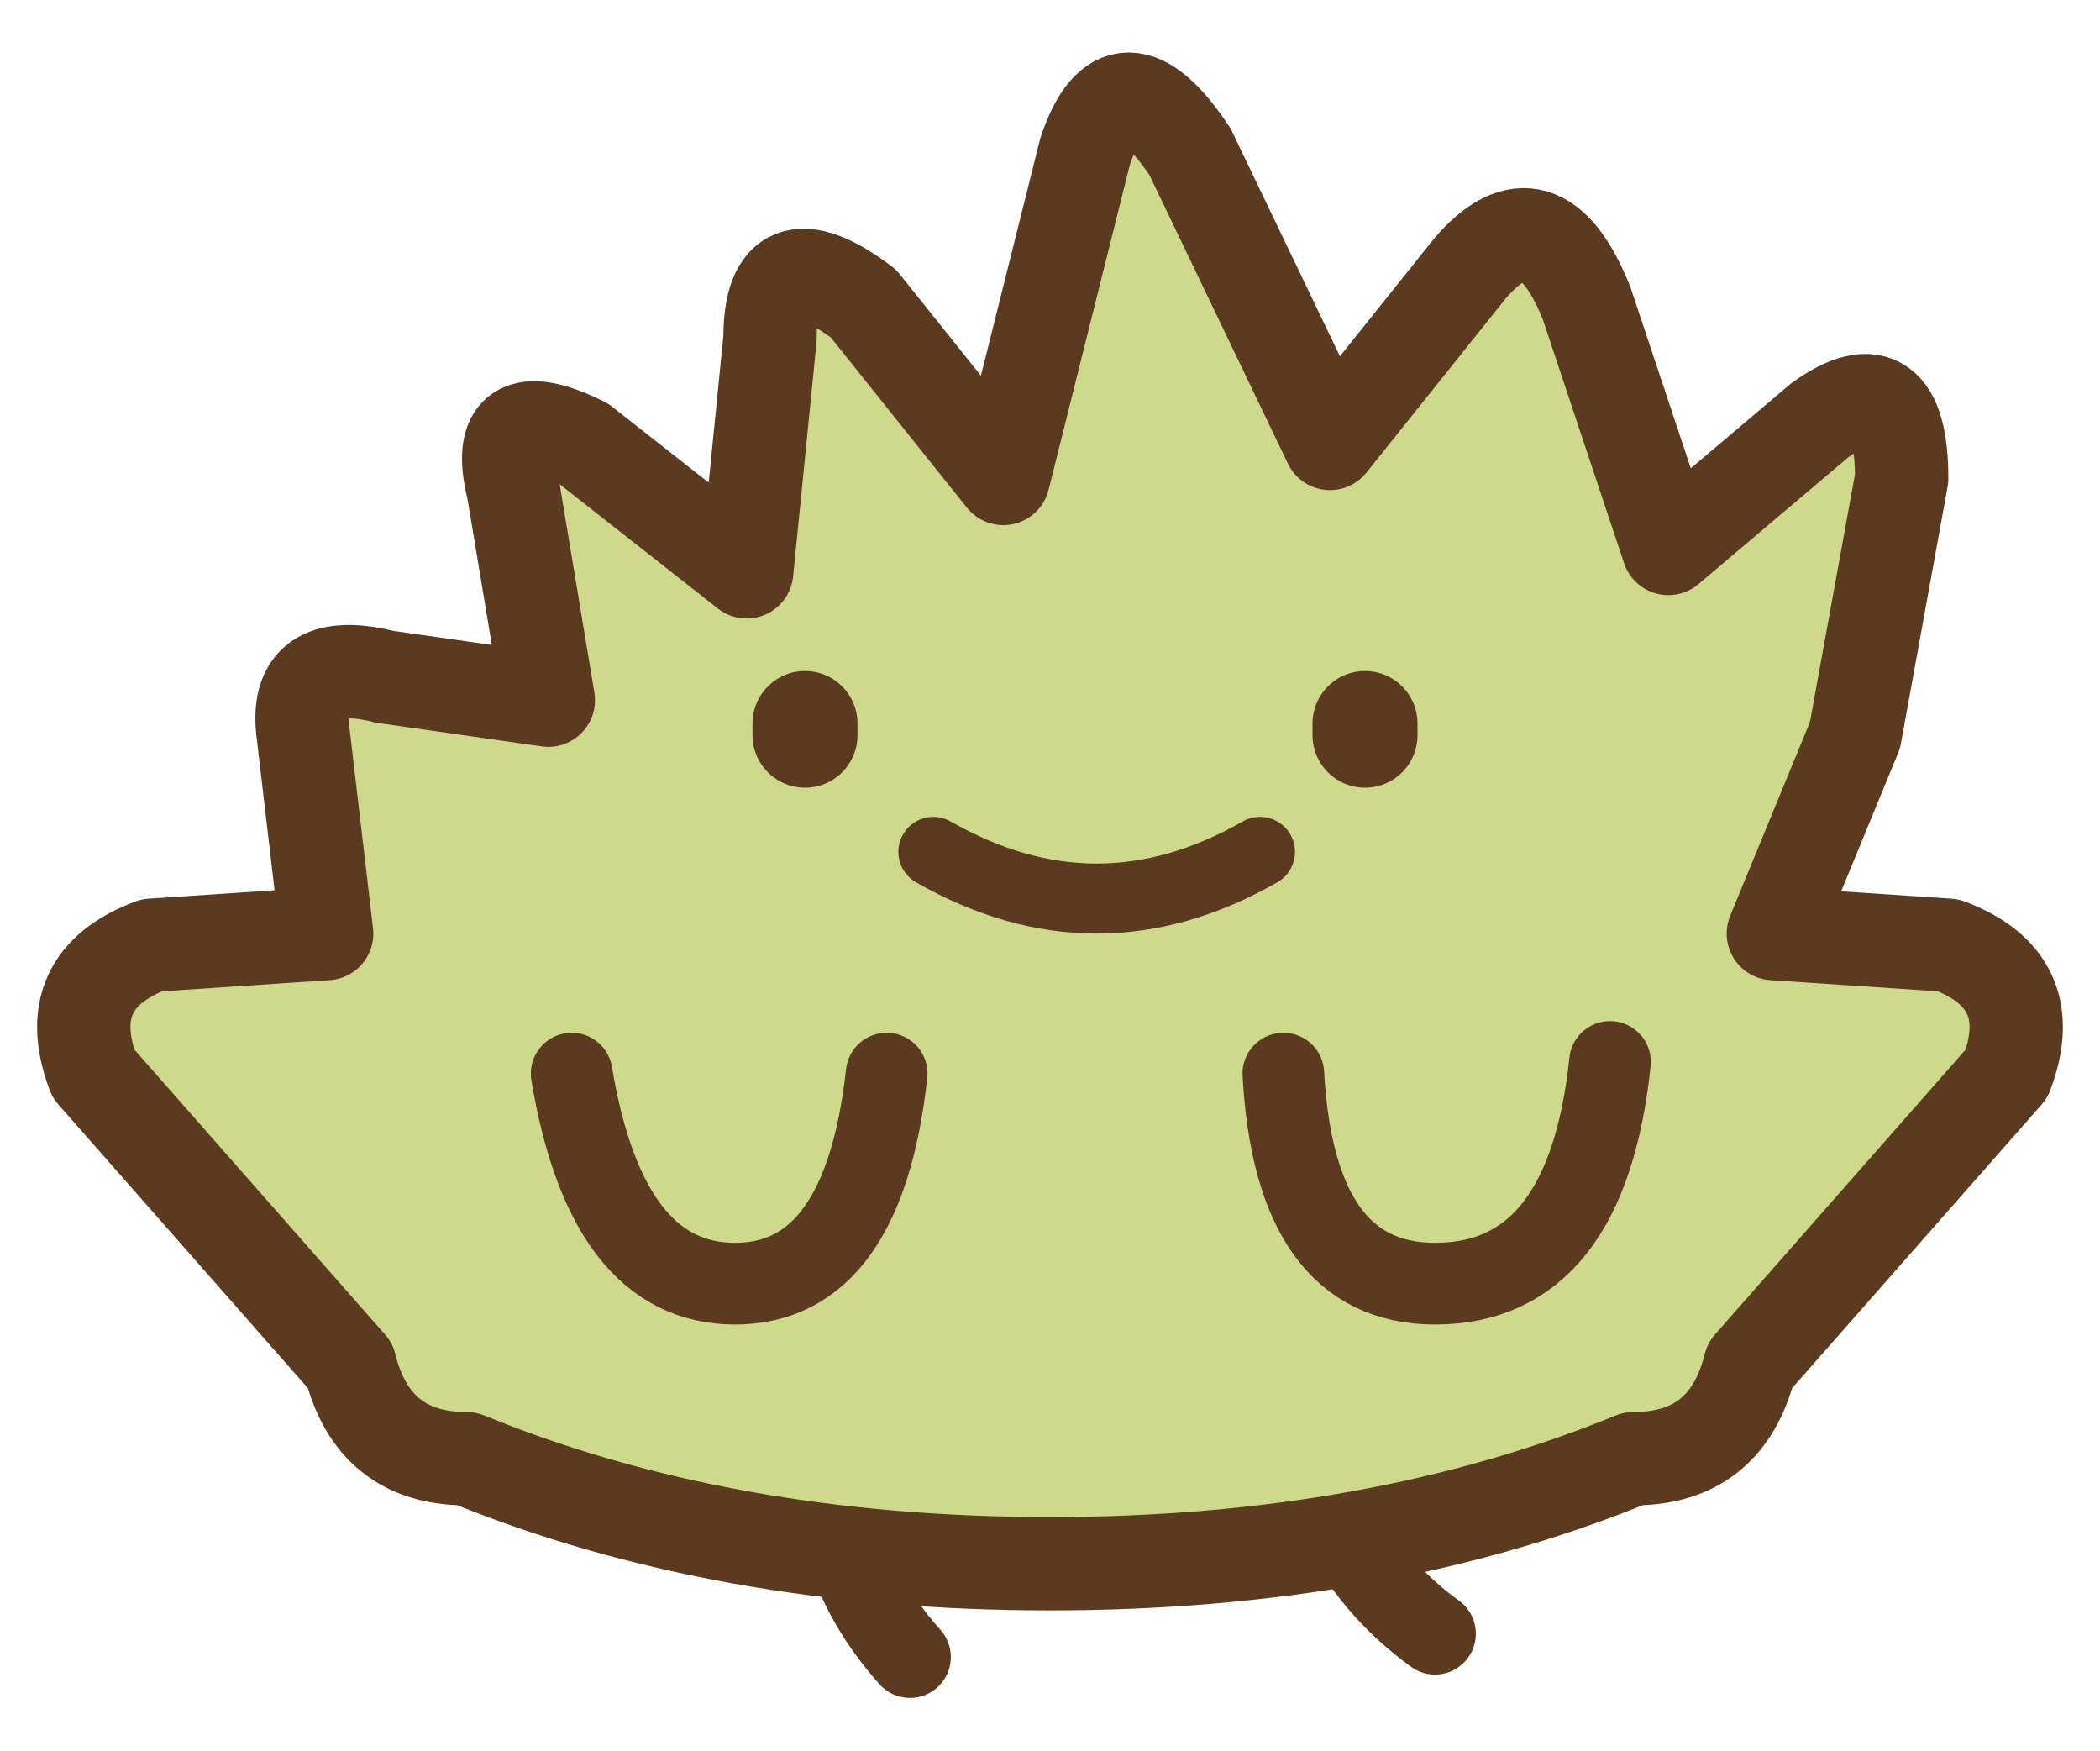
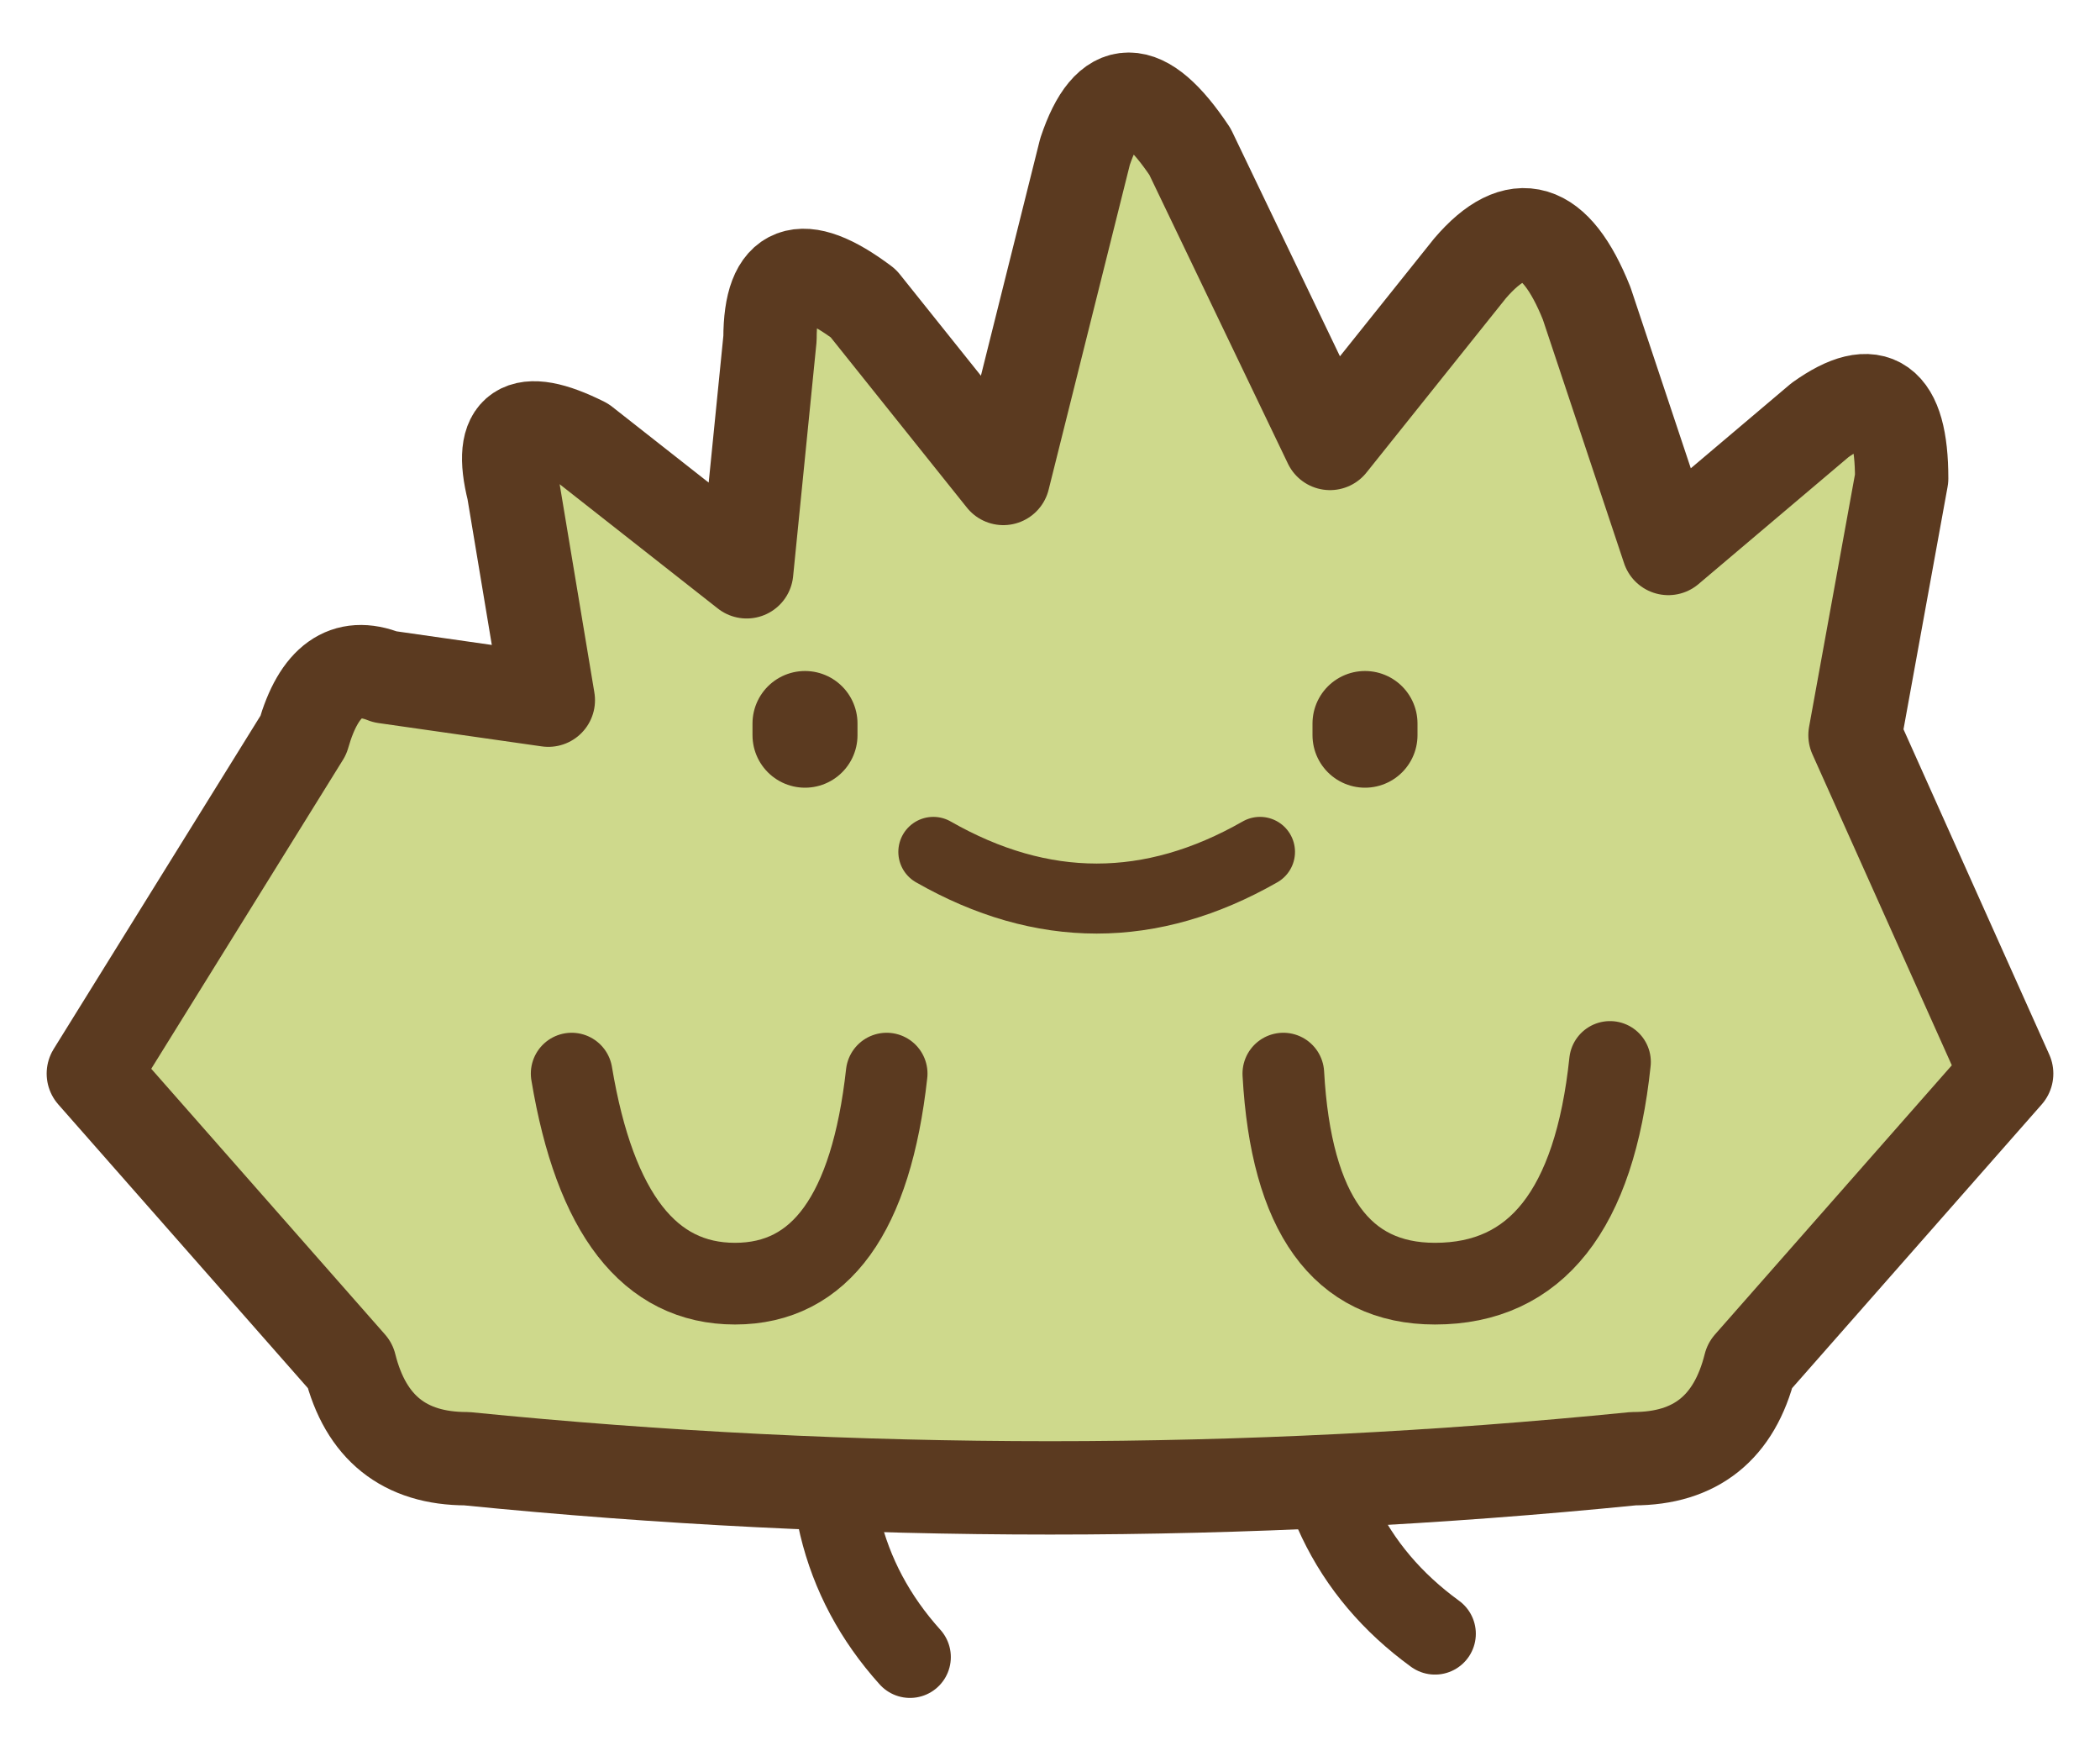
<svg xmlns="http://www.w3.org/2000/svg" viewBox="0 0 180 150" role="img" aria-label="小草团">
  <g class="grass-character">
    <g class="grass-legs" fill="none" stroke="#5b3a20" stroke-width="7" stroke-linecap="round">
      <path class="leg leg-left" d="M 72 117 Q 69 132 78 142" />
      <path class="leg leg-right" d="M 112 117 Q 112 132 123 140" />
    </g>
    <g class="grass-body">
-       <path class="grass-body-shape" d="M 30 117 L 8 92 Q 5 84 13 81 L 28 80 L 26 63 Q 25 56 33 58 L 47 60 L 44 42 Q 42 34 50 38 L 64 49 L 66 29 Q 66 20 74 26 L 86 41 L 93 13 Q 96 4 102 13 L 114 38 L 126 23 Q 132 16 136 26 L 143 47 L 156 36 Q 163 31 163 41 L 159 63 L 152 80 L 167 81 Q 175 84 172 92 L 150 117 Q 148 125 140 125 Q 118 134 90 134 Q 62 134 40 125 Q 32 125 30 117 Z" fill="#ced98c" stroke="#5b3a20" stroke-width="8" stroke-linecap="round" stroke-linejoin="round" />
+       <path class="grass-body-shape" d="M 30 117 L 8 92 L 26 63 Q 28 56 33 58 L 47 60 L 44 42 Q 42 34 50 38 L 64 49 L 66 29 Q 66 20 74 26 L 86 41 L 93 13 Q 96 4 102 13 L 114 38 L 126 23 Q 132 16 136 26 L 143 47 L 156 36 Q 163 31 163 41 L 159 63 L 172 92 L 150 117 Q 148 125 140 125 Q 90 130 40 125 Q 32 125 30 117 Z" fill="#ced98c" stroke="#5b3a20" stroke-width="8" stroke-linecap="round" stroke-linejoin="round" />
      <g class="grass-arms" fill="none" stroke="#5b3a20" stroke-width="7" stroke-linecap="round">
        <path class="arm arm-left" d="M 49 92 Q 52 110 63 110 Q 74 110 76 92" />
        <path class="arm arm-right" d="M 110 92 Q 111 110 123 110 Q 136 110 138 91" />
      </g>
      <g class="grass-face" stroke="#5b3a20" stroke-linecap="round">
        <path class="eye eye-left" d="M 69 62 L 69 63" stroke-width="9" />
        <path class="eye eye-right" d="M 117 62 L 117 63" stroke-width="9" />
        <path class="mouth mouth-smile" d="M 80 73 Q 94 81 108 73" fill="none" stroke-width="6" />
        <path class="mouth mouth-neutral" d="M 82 76 Q 94 78 106 76" fill="none" stroke-width="6" opacity="0" />
        <path class="mouth mouth-frown" d="M 82 80 Q 94 70 106 80" fill="none" stroke-width="6" opacity="0" />
      </g>
    </g>
  </g>
</svg>
